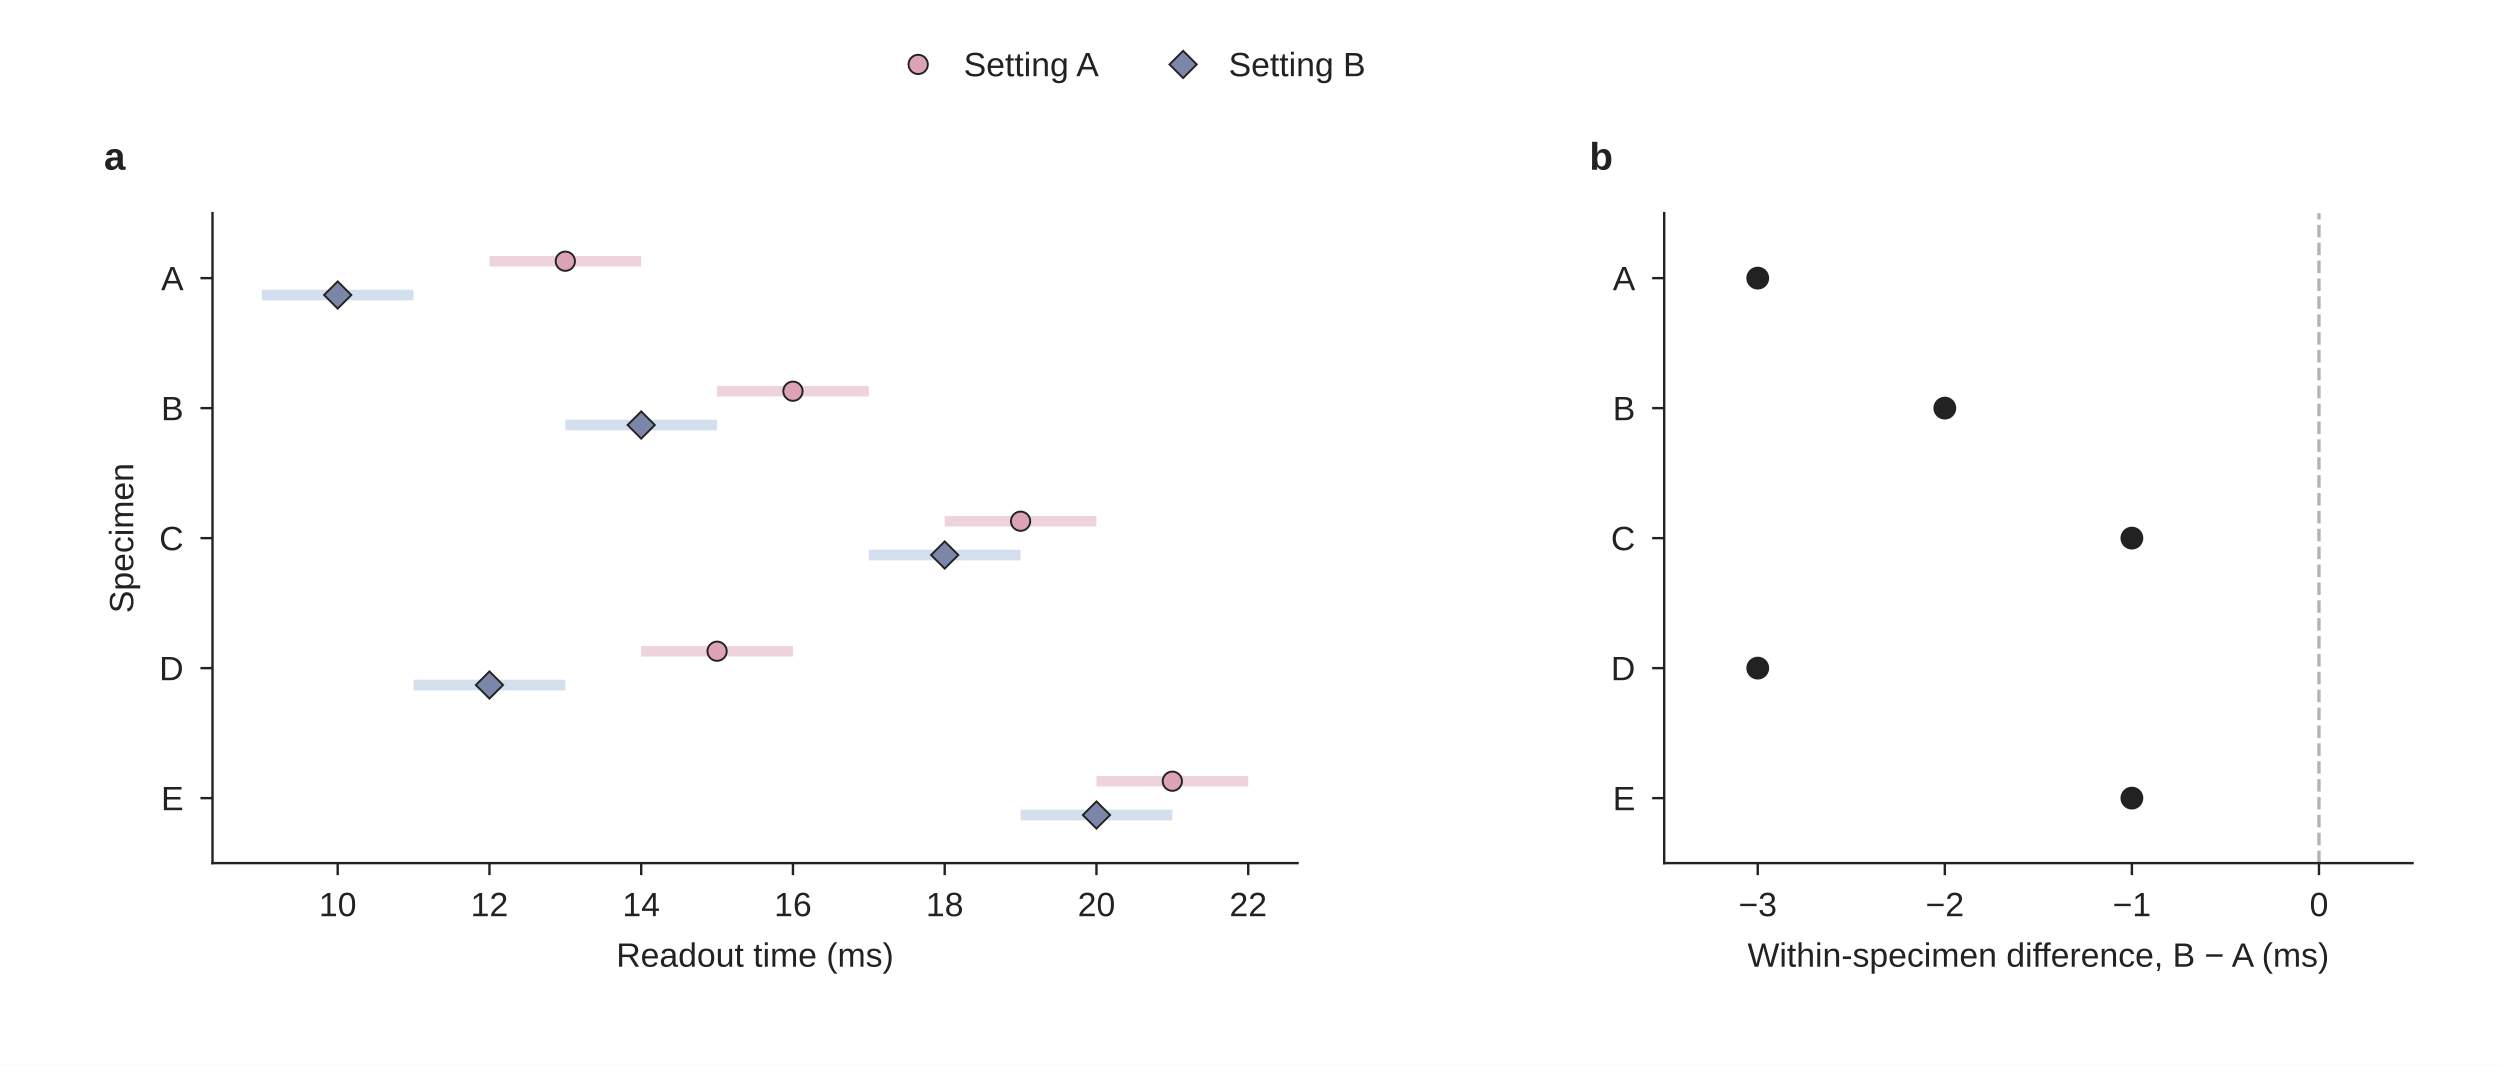
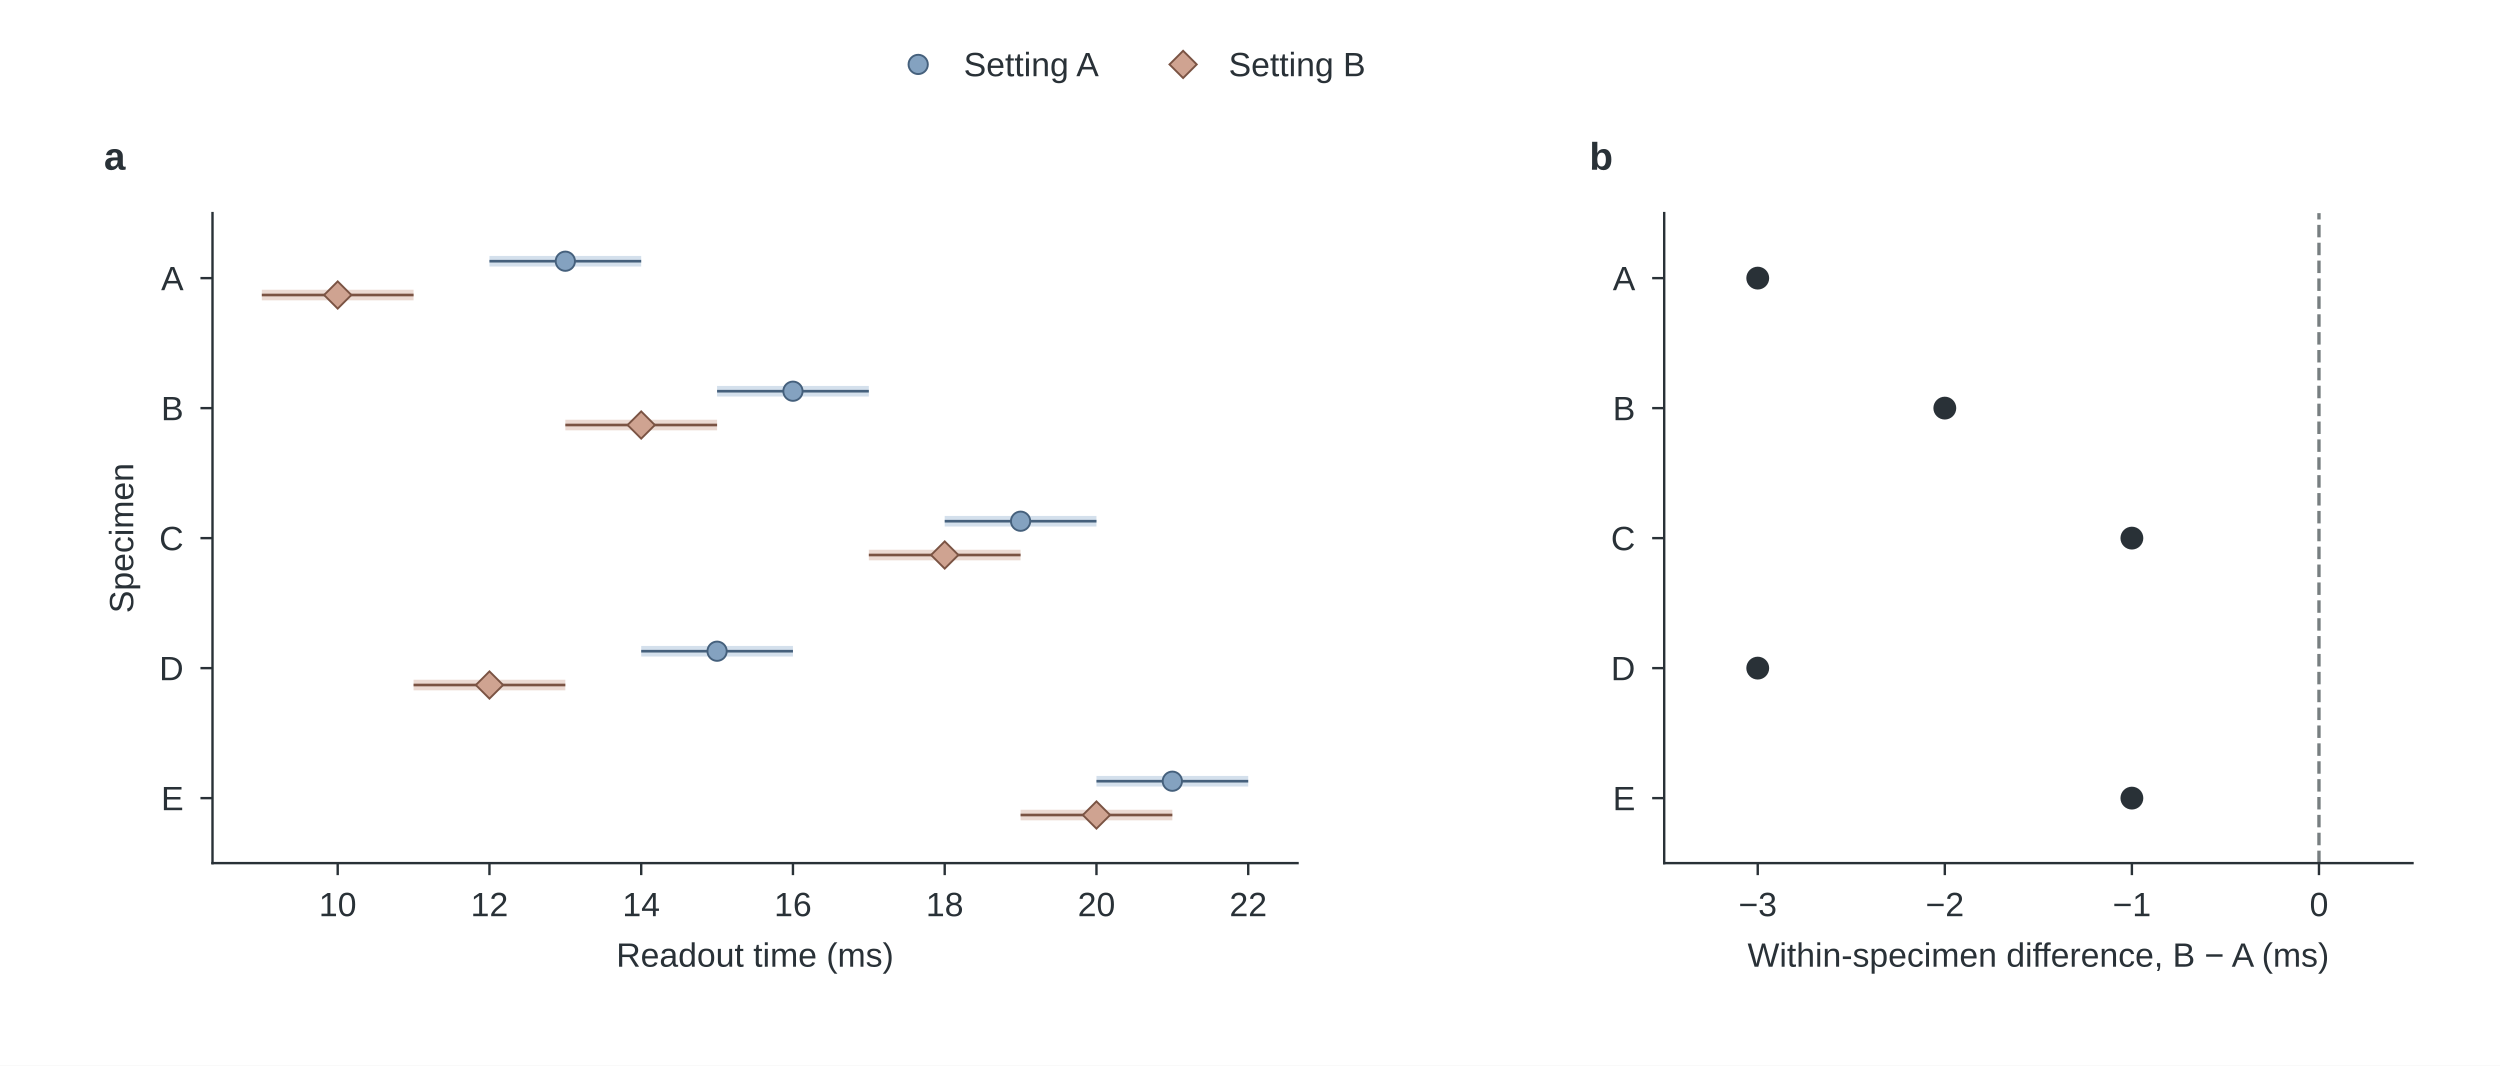
<svg xmlns="http://www.w3.org/2000/svg" xmlns:xlink="http://www.w3.org/1999/xlink" width="518.74pt" height="221.102pt" viewBox="0 0 518.74 221.102" version="1.1">
  <defs>
    <style type="text/css">*{stroke-linejoin: round; stroke-linecap: butt}</style>
  </defs>
  <g id="figure_1">
    <g id="patch_1">
-       <path d="M 0 221.102  L 518.74 221.102  L 518.74 0  L 0 0  z " style="fill: #ffffff" />
+       <path d="M 0 221.102 L 518.74 221.102 L 518.74 0 L 0 0 z " style="fill: #ffffff" />
    </g>
    <g id="axes_1">
      <g id="patch_2">
-         <path d="M 44.093 179.093  L 269.233 179.093  L 269.233 44.22  L 44.093 44.22  z " style="fill: #ffffff" />
+         <path d="M 44.093 179.093 L 269.233 179.093 L 269.233 44.22 L 44.093 44.22 z " style="fill: #ffffff" />
      </g>
      <g id="matplotlib.axis_1">
        <g id="xtick_1">
          <g id="line2d_1">
            <defs>
-               <path id="m8ebd423164" d="M 0 0  L 0 2.5  " style="stroke: #222222; stroke-width: 0.5" />
+               <path id="m0d8252f46c" d="M 0 0 L 0 2.5 " style="stroke: #293137; stroke-width: 0.5" />
            </defs>
            <g>
-               <use xlink:href="#m8ebd423164" x="70.071" y="179.093" style="fill: #222222; stroke: #222222; stroke-width: 0.5" />
+               <use xlink:href="#m0d8252f46c" x="70.071" y="179.093" style="fill: #293137; stroke: #293137; stroke-width: 0.5" />
            </g>
          </g>
          <g id="text_1">
-             <text style="fill: #222222; font: 7px 'Arial', 'Helvetica', 'DejaVu Sans', sans-serif; text-anchor: middle" x="70.071" y="190.103" transform="rotate(-0 70.07064 190.1034)">10</text>
+             <text style="fill: #293137; font: 7px 'Arial', 'Helvetica', 'DejaVu Sans', sans-serif; text-anchor: middle" x="70.071" y="190.103" transform="rotate(-0 70.07064 190.1034)">10</text>
          </g>
        </g>
        <g id="xtick_2">
          <g id="line2d_2">
            <g>
-               <use xlink:href="#m8ebd423164" x="101.559" y="179.093" style="fill: #222222; stroke: #222222; stroke-width: 0.5" />
+               <use xlink:href="#m0d8252f46c" x="101.559" y="179.093" style="fill: #293137; stroke: #293137; stroke-width: 0.5" />
            </g>
          </g>
          <g id="text_2">
-             <text style="fill: #222222; font: 7px 'Arial', 'Helvetica', 'DejaVu Sans', sans-serif; text-anchor: middle" x="101.559" y="190.103" transform="rotate(-0 101.5588 190.1034)">12</text>
+             <text style="fill: #293137; font: 7px 'Arial', 'Helvetica', 'DejaVu Sans', sans-serif; text-anchor: middle" x="101.559" y="190.103" transform="rotate(-0 101.5588 190.1034)">12</text>
          </g>
        </g>
        <g id="xtick_3">
          <g id="line2d_3">
            <g>
-               <use xlink:href="#m8ebd423164" x="133.047" y="179.093" style="fill: #222222; stroke: #222222; stroke-width: 0.5" />
+               <use xlink:href="#m0d8252f46c" x="133.047" y="179.093" style="fill: #293137; stroke: #293137; stroke-width: 0.5" />
            </g>
          </g>
          <g id="text_3">
-             <text style="fill: #222222; font: 7px 'Arial', 'Helvetica', 'DejaVu Sans', sans-serif; text-anchor: middle" x="133.047" y="190.103" transform="rotate(-0 133.0469 190.1034)">14</text>
+             <text style="fill: #293137; font: 7px 'Arial', 'Helvetica', 'DejaVu Sans', sans-serif; text-anchor: middle" x="133.047" y="190.103" transform="rotate(-0 133.0469 190.1034)">14</text>
          </g>
        </g>
        <g id="xtick_4">
          <g id="line2d_4">
            <g>
-               <use xlink:href="#m8ebd423164" x="164.535" y="179.093" style="fill: #222222; stroke: #222222; stroke-width: 0.5" />
+               <use xlink:href="#m0d8252f46c" x="164.535" y="179.093" style="fill: #293137; stroke: #293137; stroke-width: 0.5" />
            </g>
          </g>
          <g id="text_4">
-             <text style="fill: #222222; font: 7px 'Arial', 'Helvetica', 'DejaVu Sans', sans-serif; text-anchor: middle" x="164.535" y="190.103" transform="rotate(-0 164.5351 190.1034)">16</text>
+             <text style="fill: #293137; font: 7px 'Arial', 'Helvetica', 'DejaVu Sans', sans-serif; text-anchor: middle" x="164.535" y="190.103" transform="rotate(-0 164.5351 190.1034)">16</text>
          </g>
        </g>
        <g id="xtick_5">
          <g id="line2d_5">
            <g>
-               <use xlink:href="#m8ebd423164" x="196.023" y="179.093" style="fill: #222222; stroke: #222222; stroke-width: 0.5" />
+               <use xlink:href="#m0d8252f46c" x="196.023" y="179.093" style="fill: #293137; stroke: #293137; stroke-width: 0.5" />
            </g>
          </g>
          <g id="text_5">
-             <text style="fill: #222222; font: 7px 'Arial', 'Helvetica', 'DejaVu Sans', sans-serif; text-anchor: middle" x="196.023" y="190.103" transform="rotate(-0 196.0232 190.1034)">18</text>
+             <text style="fill: #293137; font: 7px 'Arial', 'Helvetica', 'DejaVu Sans', sans-serif; text-anchor: middle" x="196.023" y="190.103" transform="rotate(-0 196.0232 190.1034)">18</text>
          </g>
        </g>
        <g id="xtick_6">
          <g id="line2d_6">
            <g>
-               <use xlink:href="#m8ebd423164" x="227.511" y="179.093" style="fill: #222222; stroke: #222222; stroke-width: 0.5" />
+               <use xlink:href="#m0d8252f46c" x="227.511" y="179.093" style="fill: #293137; stroke: #293137; stroke-width: 0.5" />
            </g>
          </g>
          <g id="text_6">
-             <text style="fill: #222222; font: 7px 'Arial', 'Helvetica', 'DejaVu Sans', sans-serif; text-anchor: middle" x="227.511" y="190.103" transform="rotate(-0 227.5114 190.1034)">20</text>
+             <text style="fill: #293137; font: 7px 'Arial', 'Helvetica', 'DejaVu Sans', sans-serif; text-anchor: middle" x="227.511" y="190.103" transform="rotate(-0 227.5114 190.1034)">20</text>
          </g>
        </g>
        <g id="xtick_7">
          <g id="line2d_7">
            <g>
-               <use xlink:href="#m8ebd423164" x="259" y="179.093" style="fill: #222222; stroke: #222222; stroke-width: 0.5" />
+               <use xlink:href="#m0d8252f46c" x="259" y="179.093" style="fill: #293137; stroke: #293137; stroke-width: 0.5" />
            </g>
          </g>
          <g id="text_7">
-             <text style="fill: #222222; font: 7px 'Arial', 'Helvetica', 'DejaVu Sans', sans-serif; text-anchor: middle" x="259" y="190.103" transform="rotate(-0 258.9995 190.1034)">22</text>
+             <text style="fill: #293137; font: 7px 'Arial', 'Helvetica', 'DejaVu Sans', sans-serif; text-anchor: middle" x="259" y="190.103" transform="rotate(-0 258.9995 190.1034)">22</text>
          </g>
        </g>
        <g id="text_8">
-           <text style="fill: #222222; font: 7px 'Arial', 'Helvetica', 'DejaVu Sans', sans-serif; text-anchor: middle" x="156.663" y="200.59" transform="rotate(-0 156.6631 200.5904)">Readout time (ms)</text>
+           <text style="fill: #293137; font: 7px 'Arial', 'Helvetica', 'DejaVu Sans', sans-serif; text-anchor: middle" x="156.663" y="200.59" transform="rotate(-0 156.6631 200.5904)">Readout time (ms)</text>
        </g>
      </g>
      <g id="matplotlib.axis_2">
        <g id="ytick_1">
          <g id="line2d_8">
            <defs>
-               <path id="ma0e3fc45b9" d="M 0 0  L -2.5 0  " style="stroke: #222222; stroke-width: 0.5" />
+               <path id="m99d04519ff" d="M 0 0 L -2.5 0 " style="stroke: #293137; stroke-width: 0.5" />
            </defs>
            <g>
-               <use xlink:href="#ma0e3fc45b9" x="44.093" y="57.708" style="fill: #222222; stroke: #222222; stroke-width: 0.5" />
+               <use xlink:href="#m99d04519ff" x="44.093" y="57.708" style="fill: #293137; stroke: #293137; stroke-width: 0.5" />
            </g>
          </g>
          <g id="text_9">
-             <text style="fill: #222222; font: 7px 'Arial', 'Helvetica', 'DejaVu Sans', sans-serif; text-anchor: end" x="38.093" y="60.213" transform="rotate(-0 38.09291 60.21295)">A</text>
+             <text style="fill: #293137; font: 7px 'Arial', 'Helvetica', 'DejaVu Sans', sans-serif; text-anchor: end" x="38.093" y="60.213" transform="rotate(-0 38.09291 60.21295)">A</text>
          </g>
        </g>
        <g id="ytick_2">
          <g id="line2d_9">
            <g>
-               <use xlink:href="#ma0e3fc45b9" x="44.093" y="84.682" style="fill: #222222; stroke: #222222; stroke-width: 0.5" />
+               <use xlink:href="#m99d04519ff" x="44.093" y="84.682" style="fill: #293137; stroke: #293137; stroke-width: 0.5" />
            </g>
          </g>
          <g id="text_10">
-             <text style="fill: #222222; font: 7px 'Arial', 'Helvetica', 'DejaVu Sans', sans-serif; text-anchor: end" x="38.093" y="87.187" transform="rotate(-0 38.09291 87.18744)">B</text>
+             <text style="fill: #293137; font: 7px 'Arial', 'Helvetica', 'DejaVu Sans', sans-serif; text-anchor: end" x="38.093" y="87.187" transform="rotate(-0 38.09291 87.18744)">B</text>
          </g>
        </g>
        <g id="ytick_3">
          <g id="line2d_10">
            <g>
-               <use xlink:href="#ma0e3fc45b9" x="44.093" y="111.657" style="fill: #222222; stroke: #222222; stroke-width: 0.5" />
+               <use xlink:href="#m99d04519ff" x="44.093" y="111.657" style="fill: #293137; stroke: #293137; stroke-width: 0.5" />
            </g>
          </g>
          <g id="text_11">
-             <text style="fill: #222222; font: 7px 'Arial', 'Helvetica', 'DejaVu Sans', sans-serif; text-anchor: end" x="38.093" y="114.162" transform="rotate(-0 38.09291 114.1619)">C</text>
+             <text style="fill: #293137; font: 7px 'Arial', 'Helvetica', 'DejaVu Sans', sans-serif; text-anchor: end" x="38.093" y="114.162" transform="rotate(-0 38.09291 114.1619)">C</text>
          </g>
        </g>
        <g id="ytick_4">
          <g id="line2d_11">
            <g>
-               <use xlink:href="#ma0e3fc45b9" x="44.093" y="138.631" style="fill: #222222; stroke: #222222; stroke-width: 0.5" />
+               <use xlink:href="#m99d04519ff" x="44.093" y="138.631" style="fill: #293137; stroke: #293137; stroke-width: 0.5" />
            </g>
          </g>
          <g id="text_12">
-             <text style="fill: #222222; font: 7px 'Arial', 'Helvetica', 'DejaVu Sans', sans-serif; text-anchor: end" x="38.093" y="141.136" transform="rotate(-0 38.09291 141.1364)">D</text>
+             <text style="fill: #293137; font: 7px 'Arial', 'Helvetica', 'DejaVu Sans', sans-serif; text-anchor: end" x="38.093" y="141.136" transform="rotate(-0 38.09291 141.1364)">D</text>
          </g>
        </g>
        <g id="ytick_5">
          <g id="line2d_12">
            <g>
-               <use xlink:href="#ma0e3fc45b9" x="44.093" y="165.606" style="fill: #222222; stroke: #222222; stroke-width: 0.5" />
+               <use xlink:href="#m99d04519ff" x="44.093" y="165.606" style="fill: #293137; stroke: #293137; stroke-width: 0.5" />
            </g>
          </g>
          <g id="text_13">
-             <text style="fill: #222222; font: 7px 'Arial', 'Helvetica', 'DejaVu Sans', sans-serif; text-anchor: end" x="38.093" y="168.111" transform="rotate(-0 38.09291 168.1109)">E</text>
+             <text style="fill: #293137; font: 7px 'Arial', 'Helvetica', 'DejaVu Sans', sans-serif; text-anchor: end" x="38.093" y="168.111" transform="rotate(-0 38.09291 168.1109)">E</text>
          </g>
        </g>
        <g id="text_14">
-           <text style="fill: #222222; font: 7px 'Arial', 'Helvetica', 'DejaVu Sans', sans-serif; text-anchor: middle" x="27.646" y="111.657" transform="rotate(-90 27.64635 111.6567)">Specimen</text>
+           <text style="fill: #293137; font: 7px 'Arial', 'Helvetica', 'DejaVu Sans', sans-serif; text-anchor: middle" x="27.646" y="111.657" transform="rotate(-90 27.64635 111.6567)">Specimen</text>
        </g>
      </g>
      <g id="LineCollection_1">
-         <path d="M 101.559 54.201  L 133.047 54.201  " clip-path="url(#p70c1a0390d)" style="fill: none; stroke: #efd3dc; stroke-width: 2.2" />
+         <path d="M 101.559 54.201 L 133.047 54.201 " clip-path="url(#p70c1a0390d)" style="fill: none; stroke: #d4e0ec; stroke-width: 2.2" />
+       </g>
+       <g id="LineCollection_2">
+         <path d="M 101.559 54.201 L 133.047 54.201 " clip-path="url(#p70c1a0390d)" style="fill: none; stroke: #45607c; stroke-width: 0.55" />
      </g>
      <g id="line2d_13">
-         <path d="M 117.303 54.201  " clip-path="url(#p70c1a0390d)" style="fill: none; stroke: #dba3b5; stroke-width: 0.9; stroke-linecap: square" />
+         <path d="M 117.303 54.201 " clip-path="url(#p70c1a0390d)" style="fill: none; stroke: #84a2c0; stroke-width: 0.9; stroke-linecap: square" />
        <defs>
-           <path id="mbecfe8b291" d="M 0 2  C 0.53 2 1.039 1.789 1.414 1.414  C 1.789 1.039 2 0.53 2 0  C 2 -0.53 1.789 -1.039 1.414 -1.414  C 1.039 -1.789 0.53 -2 0 -2  C -0.53 -2 -1.039 -1.789 -1.414 -1.414  C -1.789 -1.039 -2 -0.53 -2 0  C -2 0.53 -1.789 1.039 -1.414 1.414  C -1.039 1.789 -0.53 2 0 2  z " style="stroke: #222222; stroke-width: 0.4" />
+           <path id="m803dc72d34" d="M 0 2 C 0.53 2 1.039 1.789 1.414 1.414 C 1.789 1.039 2 0.53 2 0 C 2 -0.53 1.789 -1.039 1.414 -1.414 C 1.039 -1.789 0.53 -2 0 -2 C -0.53 -2 -1.039 -1.789 -1.414 -1.414 C -1.789 -1.039 -2 -0.53 -2 0 C -2 0.53 -1.789 1.039 -1.414 1.414 C -1.039 1.789 -0.53 2 0 2 z " style="stroke: #45607c; stroke-width: 0.4" />
        </defs>
        <g clip-path="url(#p70c1a0390d)">
-           <use xlink:href="#mbecfe8b291" x="117.303" y="54.201" style="fill: #dba3b5; stroke: #222222; stroke-width: 0.4" />
-         </g>
-       </g>
-       <g id="LineCollection_2">
-         <path d="M 148.791 81.176  L 180.279 81.176  " clip-path="url(#p70c1a0390d)" style="fill: none; stroke: #efd3dc; stroke-width: 2.2" />
+           <use xlink:href="#m803dc72d34" x="117.303" y="54.201" style="fill: #84a2c0; stroke: #45607c; stroke-width: 0.4" />
+         </g>
+       </g>
+       <g id="LineCollection_3">
+         <path d="M 148.791 81.176 L 180.279 81.176 " clip-path="url(#p70c1a0390d)" style="fill: none; stroke: #d4e0ec; stroke-width: 2.2" />
+       </g>
+       <g id="LineCollection_4">
+         <path d="M 148.791 81.176 L 180.279 81.176 " clip-path="url(#p70c1a0390d)" style="fill: none; stroke: #45607c; stroke-width: 0.55" />
      </g>
      <g id="line2d_14">
-         <path d="M 164.535 81.176  " clip-path="url(#p70c1a0390d)" style="fill: none; stroke: #dba3b5; stroke-width: 0.9; stroke-linecap: square" />
-         <g clip-path="url(#p70c1a0390d)">
-           <use xlink:href="#mbecfe8b291" x="164.535" y="81.176" style="fill: #dba3b5; stroke: #222222; stroke-width: 0.4" />
-         </g>
-       </g>
-       <g id="LineCollection_3">
-         <path d="M 196.023 108.15  L 227.511 108.15  " clip-path="url(#p70c1a0390d)" style="fill: none; stroke: #efd3dc; stroke-width: 2.2" />
+         <path d="M 164.535 81.176 " clip-path="url(#p70c1a0390d)" style="fill: none; stroke: #84a2c0; stroke-width: 0.9; stroke-linecap: square" />
+         <g clip-path="url(#p70c1a0390d)">
+           <use xlink:href="#m803dc72d34" x="164.535" y="81.176" style="fill: #84a2c0; stroke: #45607c; stroke-width: 0.4" />
+         </g>
+       </g>
+       <g id="LineCollection_5">
+         <path d="M 196.023 108.15 L 227.511 108.15 " clip-path="url(#p70c1a0390d)" style="fill: none; stroke: #d4e0ec; stroke-width: 2.2" />
+       </g>
+       <g id="LineCollection_6">
+         <path d="M 196.023 108.15 L 227.511 108.15 " clip-path="url(#p70c1a0390d)" style="fill: none; stroke: #45607c; stroke-width: 0.55" />
      </g>
      <g id="line2d_15">
-         <path d="M 211.767 108.15  " clip-path="url(#p70c1a0390d)" style="fill: none; stroke: #dba3b5; stroke-width: 0.9; stroke-linecap: square" />
-         <g clip-path="url(#p70c1a0390d)">
-           <use xlink:href="#mbecfe8b291" x="211.767" y="108.15" style="fill: #dba3b5; stroke: #222222; stroke-width: 0.4" />
-         </g>
-       </g>
-       <g id="LineCollection_4">
-         <path d="M 133.047 135.124  L 164.535 135.124  " clip-path="url(#p70c1a0390d)" style="fill: none; stroke: #efd3dc; stroke-width: 2.2" />
+         <path d="M 211.767 108.15 " clip-path="url(#p70c1a0390d)" style="fill: none; stroke: #84a2c0; stroke-width: 0.9; stroke-linecap: square" />
+         <g clip-path="url(#p70c1a0390d)">
+           <use xlink:href="#m803dc72d34" x="211.767" y="108.15" style="fill: #84a2c0; stroke: #45607c; stroke-width: 0.4" />
+         </g>
+       </g>
+       <g id="LineCollection_7">
+         <path d="M 133.047 135.124 L 164.535 135.124 " clip-path="url(#p70c1a0390d)" style="fill: none; stroke: #d4e0ec; stroke-width: 2.2" />
+       </g>
+       <g id="LineCollection_8">
+         <path d="M 133.047 135.124 L 164.535 135.124 " clip-path="url(#p70c1a0390d)" style="fill: none; stroke: #45607c; stroke-width: 0.55" />
      </g>
      <g id="line2d_16">
-         <path d="M 148.791 135.124  " clip-path="url(#p70c1a0390d)" style="fill: none; stroke: #dba3b5; stroke-width: 0.9; stroke-linecap: square" />
-         <g clip-path="url(#p70c1a0390d)">
-           <use xlink:href="#mbecfe8b291" x="148.791" y="135.124" style="fill: #dba3b5; stroke: #222222; stroke-width: 0.4" />
-         </g>
-       </g>
-       <g id="LineCollection_5">
-         <path d="M 227.511 162.099  L 259 162.099  " clip-path="url(#p70c1a0390d)" style="fill: none; stroke: #efd3dc; stroke-width: 2.2" />
+         <path d="M 148.791 135.124 " clip-path="url(#p70c1a0390d)" style="fill: none; stroke: #84a2c0; stroke-width: 0.9; stroke-linecap: square" />
+         <g clip-path="url(#p70c1a0390d)">
+           <use xlink:href="#m803dc72d34" x="148.791" y="135.124" style="fill: #84a2c0; stroke: #45607c; stroke-width: 0.4" />
+         </g>
+       </g>
+       <g id="LineCollection_9">
+         <path d="M 227.511 162.099 L 259 162.099 " clip-path="url(#p70c1a0390d)" style="fill: none; stroke: #d4e0ec; stroke-width: 2.2" />
+       </g>
+       <g id="LineCollection_10">
+         <path d="M 227.511 162.099 L 259 162.099 " clip-path="url(#p70c1a0390d)" style="fill: none; stroke: #45607c; stroke-width: 0.55" />
      </g>
      <g id="line2d_17">
-         <path d="M 243.255 162.099  " clip-path="url(#p70c1a0390d)" style="fill: none; stroke: #dba3b5; stroke-width: 0.9; stroke-linecap: square" />
-         <g clip-path="url(#p70c1a0390d)">
-           <use xlink:href="#mbecfe8b291" x="243.255" y="162.099" style="fill: #dba3b5; stroke: #222222; stroke-width: 0.4" />
-         </g>
-       </g>
-       <g id="LineCollection_6">
-         <path d="M 54.327 61.214  L 85.815 61.214  " clip-path="url(#p70c1a0390d)" style="fill: none; stroke: #d3dfec; stroke-width: 2.2" />
+         <path d="M 243.255 162.099 " clip-path="url(#p70c1a0390d)" style="fill: none; stroke: #84a2c0; stroke-width: 0.9; stroke-linecap: square" />
+         <g clip-path="url(#p70c1a0390d)">
+           <use xlink:href="#m803dc72d34" x="243.255" y="162.099" style="fill: #84a2c0; stroke: #45607c; stroke-width: 0.4" />
+         </g>
+       </g>
+       <g id="LineCollection_11">
+         <path d="M 54.327 61.214 L 85.815 61.214 " clip-path="url(#p70c1a0390d)" style="fill: none; stroke: #ebdad3; stroke-width: 2.2" />
+       </g>
+       <g id="LineCollection_12">
+         <path d="M 54.327 61.214 L 85.815 61.214 " clip-path="url(#p70c1a0390d)" style="fill: none; stroke: #7a5343; stroke-width: 0.55" />
      </g>
      <g id="line2d_18">
-         <path d="M 70.071 61.214  " clip-path="url(#p70c1a0390d)" style="fill: none; stroke: #7c86a8; stroke-width: 0.9; stroke-linecap: square" />
+         <path d="M 70.071 61.214 " clip-path="url(#p70c1a0390d)" style="fill: none; stroke: #cfa391; stroke-width: 0.9; stroke-linecap: square" />
        <defs>
-           <path id="mff7ec8f276" d="M -0 2.828  L 2.828 0  L 0 -2.828  L -2.828 -0  z " style="stroke: #222222; stroke-width: 0.4; stroke-linejoin: miter" />
+           <path id="m3350e1c619" d="M -0 2.828 L 2.828 0 L 0 -2.828 L -2.828 -0 z " style="stroke: #7a5343; stroke-width: 0.4; stroke-linejoin: miter" />
        </defs>
        <g clip-path="url(#p70c1a0390d)">
-           <use xlink:href="#mff7ec8f276" x="70.071" y="61.214" style="fill: #7c86a8; stroke: #222222; stroke-width: 0.4; stroke-linejoin: miter" />
-         </g>
-       </g>
-       <g id="LineCollection_7">
-         <path d="M 117.303 88.189  L 148.791 88.189  " clip-path="url(#p70c1a0390d)" style="fill: none; stroke: #d3dfec; stroke-width: 2.2" />
+           <use xlink:href="#m3350e1c619" x="70.071" y="61.214" style="fill: #cfa391; stroke: #7a5343; stroke-width: 0.4; stroke-linejoin: miter" />
+         </g>
+       </g>
+       <g id="LineCollection_13">
+         <path d="M 117.303 88.189 L 148.791 88.189 " clip-path="url(#p70c1a0390d)" style="fill: none; stroke: #ebdad3; stroke-width: 2.2" />
+       </g>
+       <g id="LineCollection_14">
+         <path d="M 117.303 88.189 L 148.791 88.189 " clip-path="url(#p70c1a0390d)" style="fill: none; stroke: #7a5343; stroke-width: 0.55" />
      </g>
      <g id="line2d_19">
-         <path d="M 133.047 88.189  " clip-path="url(#p70c1a0390d)" style="fill: none; stroke: #7c86a8; stroke-width: 0.9; stroke-linecap: square" />
-         <g clip-path="url(#p70c1a0390d)">
-           <use xlink:href="#mff7ec8f276" x="133.047" y="88.189" style="fill: #7c86a8; stroke: #222222; stroke-width: 0.4; stroke-linejoin: miter" />
-         </g>
-       </g>
-       <g id="LineCollection_8">
-         <path d="M 180.279 115.163  L 211.767 115.163  " clip-path="url(#p70c1a0390d)" style="fill: none; stroke: #d3dfec; stroke-width: 2.2" />
+         <path d="M 133.047 88.189 " clip-path="url(#p70c1a0390d)" style="fill: none; stroke: #cfa391; stroke-width: 0.9; stroke-linecap: square" />
+         <g clip-path="url(#p70c1a0390d)">
+           <use xlink:href="#m3350e1c619" x="133.047" y="88.189" style="fill: #cfa391; stroke: #7a5343; stroke-width: 0.4; stroke-linejoin: miter" />
+         </g>
+       </g>
+       <g id="LineCollection_15">
+         <path d="M 180.279 115.163 L 211.767 115.163 " clip-path="url(#p70c1a0390d)" style="fill: none; stroke: #ebdad3; stroke-width: 2.2" />
+       </g>
+       <g id="LineCollection_16">
+         <path d="M 180.279 115.163 L 211.767 115.163 " clip-path="url(#p70c1a0390d)" style="fill: none; stroke: #7a5343; stroke-width: 0.55" />
      </g>
      <g id="line2d_20">
-         <path d="M 196.023 115.163  " clip-path="url(#p70c1a0390d)" style="fill: none; stroke: #7c86a8; stroke-width: 0.9; stroke-linecap: square" />
-         <g clip-path="url(#p70c1a0390d)">
-           <use xlink:href="#mff7ec8f276" x="196.023" y="115.163" style="fill: #7c86a8; stroke: #222222; stroke-width: 0.4; stroke-linejoin: miter" />
-         </g>
-       </g>
-       <g id="LineCollection_9">
-         <path d="M 85.815 142.138  L 117.303 142.138  " clip-path="url(#p70c1a0390d)" style="fill: none; stroke: #d3dfec; stroke-width: 2.2" />
+         <path d="M 196.023 115.163 " clip-path="url(#p70c1a0390d)" style="fill: none; stroke: #cfa391; stroke-width: 0.9; stroke-linecap: square" />
+         <g clip-path="url(#p70c1a0390d)">
+           <use xlink:href="#m3350e1c619" x="196.023" y="115.163" style="fill: #cfa391; stroke: #7a5343; stroke-width: 0.4; stroke-linejoin: miter" />
+         </g>
+       </g>
+       <g id="LineCollection_17">
+         <path d="M 85.815 142.138 L 117.303 142.138 " clip-path="url(#p70c1a0390d)" style="fill: none; stroke: #ebdad3; stroke-width: 2.2" />
+       </g>
+       <g id="LineCollection_18">
+         <path d="M 85.815 142.138 L 117.303 142.138 " clip-path="url(#p70c1a0390d)" style="fill: none; stroke: #7a5343; stroke-width: 0.55" />
      </g>
      <g id="line2d_21">
-         <path d="M 101.559 142.138  " clip-path="url(#p70c1a0390d)" style="fill: none; stroke: #7c86a8; stroke-width: 0.9; stroke-linecap: square" />
-         <g clip-path="url(#p70c1a0390d)">
-           <use xlink:href="#mff7ec8f276" x="101.559" y="142.138" style="fill: #7c86a8; stroke: #222222; stroke-width: 0.4; stroke-linejoin: miter" />
-         </g>
-       </g>
-       <g id="LineCollection_10">
-         <path d="M 211.767 169.112  L 243.255 169.112  " clip-path="url(#p70c1a0390d)" style="fill: none; stroke: #d3dfec; stroke-width: 2.2" />
+         <path d="M 101.559 142.138 " clip-path="url(#p70c1a0390d)" style="fill: none; stroke: #cfa391; stroke-width: 0.9; stroke-linecap: square" />
+         <g clip-path="url(#p70c1a0390d)">
+           <use xlink:href="#m3350e1c619" x="101.559" y="142.138" style="fill: #cfa391; stroke: #7a5343; stroke-width: 0.4; stroke-linejoin: miter" />
+         </g>
+       </g>
+       <g id="LineCollection_19">
+         <path d="M 211.767 169.112 L 243.255 169.112 " clip-path="url(#p70c1a0390d)" style="fill: none; stroke: #ebdad3; stroke-width: 2.2" />
+       </g>
+       <g id="LineCollection_20">
+         <path d="M 211.767 169.112 L 243.255 169.112 " clip-path="url(#p70c1a0390d)" style="fill: none; stroke: #7a5343; stroke-width: 0.55" />
      </g>
      <g id="line2d_22">
-         <path d="M 227.511 169.112  " clip-path="url(#p70c1a0390d)" style="fill: none; stroke: #7c86a8; stroke-width: 0.9; stroke-linecap: square" />
-         <g clip-path="url(#p70c1a0390d)">
-           <use xlink:href="#mff7ec8f276" x="227.511" y="169.112" style="fill: #7c86a8; stroke: #222222; stroke-width: 0.4; stroke-linejoin: miter" />
+         <path d="M 227.511 169.112 " clip-path="url(#p70c1a0390d)" style="fill: none; stroke: #cfa391; stroke-width: 0.9; stroke-linecap: square" />
+         <g clip-path="url(#p70c1a0390d)">
+           <use xlink:href="#m3350e1c619" x="227.511" y="169.112" style="fill: #cfa391; stroke: #7a5343; stroke-width: 0.4; stroke-linejoin: miter" />
        </g>
      </g>
      <g id="patch_3">
-         <path d="M 44.093 179.093  L 44.093 44.22  " style="fill: none; stroke: #222222; stroke-width: 0.5; stroke-linejoin: miter; stroke-linecap: square" />
+         <path d="M 44.093 179.093 L 44.093 44.22 " style="fill: none; stroke: #293137; stroke-width: 0.5; stroke-linejoin: miter; stroke-linecap: square" />
      </g>
      <g id="patch_4">
-         <path d="M 44.093 179.093  L 269.233 179.093  " style="fill: none; stroke: #222222; stroke-width: 0.5; stroke-linejoin: miter; stroke-linecap: square" />
+         <path d="M 44.093 179.093 L 269.233 179.093 " style="fill: none; stroke: #293137; stroke-width: 0.5; stroke-linejoin: miter; stroke-linecap: square" />
      </g>
      <g id="text_15">
-         <text style="fill: #222222; font: 700 8px 'Arial', 'Helvetica', 'DejaVu Sans', sans-serif; text-anchor: start" x="21.579" y="35.224" transform="rotate(-0 21.57888 35.22374)">a</text>
+         <text style="fill: #293137; font: 700 8px 'Arial', 'Helvetica', 'DejaVu Sans', sans-serif; text-anchor: start" x="21.579" y="35.224" transform="rotate(-0 21.57888 35.22374)">a</text>
      </g>
    </g>
    <g id="axes_2">
      <g id="patch_5">
-         <path d="M 345.315 179.093  L 500.584 179.093  L 500.584 44.22  L 345.315 44.22  z " style="fill: #ffffff" />
+         <path d="M 345.315 179.093 L 500.584 179.093 L 500.584 44.22 L 345.315 44.22 z " style="fill: #ffffff" />
      </g>
      <g id="line2d_23">
-         <path d="M 481.176 179.093  L 481.176 44.22  " clip-path="url(#p64cde626b7)" style="fill: none; stroke-dasharray: 2.59,1.12; stroke-dashoffset: 0; stroke: #b3b3b3; stroke-width: 0.7" />
+         <path d="M 481.176 179.093 L 481.176 44.22 " clip-path="url(#p64cde626b7)" style="fill: none; stroke-dasharray: 2.59,1.12; stroke-dashoffset: 0; stroke: #777e80; stroke-width: 0.7" />
      </g>
      <g id="PathCollection_1">
        <defs>
-           <path id="mc54d27b6b5" d="M 0 1.871  C 0.496 1.871 0.972 1.674 1.323 1.323  C 1.674 0.972 1.871 0.496 1.871 0  C 1.871 -0.496 1.674 -0.972 1.323 -1.323  C 0.972 -1.674 0.496 -1.871 0 -1.871  C -0.496 -1.871 -0.972 -1.674 -1.323 -1.323  C -1.674 -0.972 -1.871 -0.496 -1.871 0  C -1.871 0.496 -1.674 0.972 -1.323 1.323  C -0.972 1.674 -0.496 1.871 0 1.871  z " style="stroke: #222222" />
+           <path id="ma46edd3f11" d="M 0 1.871 C 0.496 1.871 0.972 1.674 1.323 1.323 C 1.674 0.972 1.871 0.496 1.871 0 C 1.871 -0.496 1.674 -0.972 1.323 -1.323 C 0.972 -1.674 0.496 -1.871 0 -1.871 C -0.496 -1.871 -0.972 -1.674 -1.323 -1.323 C -1.674 -0.972 -1.871 -0.496 -1.871 0 C -1.871 0.496 -1.674 0.972 -1.323 1.323 C -0.972 1.674 -0.496 1.871 0 1.871 z " style="stroke: #293137" />
        </defs>
        <g clip-path="url(#p64cde626b7)">
-           <use xlink:href="#mc54d27b6b5" x="364.724" y="57.708" style="fill: #222222; stroke: #222222" />
-           <use xlink:href="#mc54d27b6b5" x="403.541" y="84.682" style="fill: #222222; stroke: #222222" />
-           <use xlink:href="#mc54d27b6b5" x="442.358" y="111.657" style="fill: #222222; stroke: #222222" />
-           <use xlink:href="#mc54d27b6b5" x="364.724" y="138.631" style="fill: #222222; stroke: #222222" />
-           <use xlink:href="#mc54d27b6b5" x="442.358" y="165.606" style="fill: #222222; stroke: #222222" />
+           <use xlink:href="#ma46edd3f11" x="364.724" y="57.708" style="fill: #293137; stroke: #293137" />
+           <use xlink:href="#ma46edd3f11" x="403.541" y="84.682" style="fill: #293137; stroke: #293137" />
+           <use xlink:href="#ma46edd3f11" x="442.358" y="111.657" style="fill: #293137; stroke: #293137" />
+           <use xlink:href="#ma46edd3f11" x="364.724" y="138.631" style="fill: #293137; stroke: #293137" />
+           <use xlink:href="#ma46edd3f11" x="442.358" y="165.606" style="fill: #293137; stroke: #293137" />
        </g>
      </g>
      <g id="matplotlib.axis_3">
        <g id="xtick_8">
          <g id="line2d_24">
            <g>
-               <use xlink:href="#m8ebd423164" x="364.724" y="179.093" style="fill: #222222; stroke: #222222; stroke-width: 0.5" />
+               <use xlink:href="#m0d8252f46c" x="364.724" y="179.093" style="fill: #293137; stroke: #293137; stroke-width: 0.5" />
            </g>
          </g>
          <g id="text_16">
-             <text style="fill: #222222; font: 7px 'Arial', 'Helvetica', 'DejaVu Sans', sans-serif; text-anchor: middle" x="364.724" y="190.103" transform="rotate(-0 364.7237 190.1034)">−3</text>
+             <text style="fill: #293137; font: 7px 'Arial', 'Helvetica', 'DejaVu Sans', sans-serif; text-anchor: middle" x="364.724" y="190.103" transform="rotate(-0 364.7237 190.1034)">−3</text>
          </g>
        </g>
        <g id="xtick_9">
          <g id="line2d_25">
            <g>
-               <use xlink:href="#m8ebd423164" x="403.541" y="179.093" style="fill: #222222; stroke: #222222; stroke-width: 0.5" />
+               <use xlink:href="#m0d8252f46c" x="403.541" y="179.093" style="fill: #293137; stroke: #293137; stroke-width: 0.5" />
            </g>
          </g>
          <g id="text_17">
-             <text style="fill: #222222; font: 7px 'Arial', 'Helvetica', 'DejaVu Sans', sans-serif; text-anchor: middle" x="403.541" y="190.103" transform="rotate(-0 403.541 190.1034)">−2</text>
+             <text style="fill: #293137; font: 7px 'Arial', 'Helvetica', 'DejaVu Sans', sans-serif; text-anchor: middle" x="403.541" y="190.103" transform="rotate(-0 403.541 190.1034)">−2</text>
          </g>
        </g>
        <g id="xtick_10">
          <g id="line2d_26">
            <g>
-               <use xlink:href="#m8ebd423164" x="442.358" y="179.093" style="fill: #222222; stroke: #222222; stroke-width: 0.5" />
+               <use xlink:href="#m0d8252f46c" x="442.358" y="179.093" style="fill: #293137; stroke: #293137; stroke-width: 0.5" />
            </g>
          </g>
          <g id="text_18">
-             <text style="fill: #222222; font: 7px 'Arial', 'Helvetica', 'DejaVu Sans', sans-serif; text-anchor: middle" x="442.358" y="190.103" transform="rotate(-0 442.3583 190.1034)">−1</text>
+             <text style="fill: #293137; font: 7px 'Arial', 'Helvetica', 'DejaVu Sans', sans-serif; text-anchor: middle" x="442.358" y="190.103" transform="rotate(-0 442.3583 190.1034)">−1</text>
          </g>
        </g>
        <g id="xtick_11">
          <g id="line2d_27">
            <g>
-               <use xlink:href="#m8ebd423164" x="481.176" y="179.093" style="fill: #222222; stroke: #222222; stroke-width: 0.5" />
+               <use xlink:href="#m0d8252f46c" x="481.176" y="179.093" style="fill: #293137; stroke: #293137; stroke-width: 0.5" />
            </g>
          </g>
          <g id="text_19">
-             <text style="fill: #222222; font: 7px 'Arial', 'Helvetica', 'DejaVu Sans', sans-serif; text-anchor: middle" x="481.176" y="190.103" transform="rotate(-0 481.1756 190.1034)">0</text>
+             <text style="fill: #293137; font: 7px 'Arial', 'Helvetica', 'DejaVu Sans', sans-serif; text-anchor: middle" x="481.176" y="190.103" transform="rotate(-0 481.1756 190.1034)">0</text>
          </g>
        </g>
        <g id="text_20">
-           <text style="fill: #222222; font: 7px 'Arial', 'Helvetica', 'DejaVu Sans', sans-serif; text-anchor: middle" x="422.95" y="200.59" transform="rotate(-0 422.9497 200.5904)">Within-specimen difference, B − A (ms)</text>
+           <text style="fill: #293137; font: 7px 'Arial', 'Helvetica', 'DejaVu Sans', sans-serif; text-anchor: middle" x="422.95" y="200.59" transform="rotate(-0 422.9497 200.5904)">Within-specimen difference, B − A (ms)</text>
        </g>
      </g>
      <g id="matplotlib.axis_4">
        <g id="ytick_6">
          <g id="line2d_28">
            <g>
-               <use xlink:href="#ma0e3fc45b9" x="345.315" y="57.708" style="fill: #222222; stroke: #222222; stroke-width: 0.5" />
+               <use xlink:href="#m99d04519ff" x="345.315" y="57.708" style="fill: #293137; stroke: #293137; stroke-width: 0.5" />
            </g>
          </g>
          <g id="text_21">
-             <text style="fill: #222222; font: 7px 'Arial', 'Helvetica', 'DejaVu Sans', sans-serif; text-anchor: end" x="339.315" y="60.213" transform="rotate(-0 339.3151 60.21295)">A</text>
+             <text style="fill: #293137; font: 7px 'Arial', 'Helvetica', 'DejaVu Sans', sans-serif; text-anchor: end" x="339.315" y="60.213" transform="rotate(-0 339.3151 60.21295)">A</text>
          </g>
        </g>
        <g id="ytick_7">
          <g id="line2d_29">
            <g>
-               <use xlink:href="#ma0e3fc45b9" x="345.315" y="84.682" style="fill: #222222; stroke: #222222; stroke-width: 0.5" />
+               <use xlink:href="#m99d04519ff" x="345.315" y="84.682" style="fill: #293137; stroke: #293137; stroke-width: 0.5" />
            </g>
          </g>
          <g id="text_22">
-             <text style="fill: #222222; font: 7px 'Arial', 'Helvetica', 'DejaVu Sans', sans-serif; text-anchor: end" x="339.315" y="87.187" transform="rotate(-0 339.3151 87.18744)">B</text>
+             <text style="fill: #293137; font: 7px 'Arial', 'Helvetica', 'DejaVu Sans', sans-serif; text-anchor: end" x="339.315" y="87.187" transform="rotate(-0 339.3151 87.18744)">B</text>
          </g>
        </g>
        <g id="ytick_8">
          <g id="line2d_30">
            <g>
-               <use xlink:href="#ma0e3fc45b9" x="345.315" y="111.657" style="fill: #222222; stroke: #222222; stroke-width: 0.5" />
+               <use xlink:href="#m99d04519ff" x="345.315" y="111.657" style="fill: #293137; stroke: #293137; stroke-width: 0.5" />
            </g>
          </g>
          <g id="text_23">
-             <text style="fill: #222222; font: 7px 'Arial', 'Helvetica', 'DejaVu Sans', sans-serif; text-anchor: end" x="339.315" y="114.162" transform="rotate(-0 339.3151 114.1619)">C</text>
+             <text style="fill: #293137; font: 7px 'Arial', 'Helvetica', 'DejaVu Sans', sans-serif; text-anchor: end" x="339.315" y="114.162" transform="rotate(-0 339.3151 114.1619)">C</text>
          </g>
        </g>
        <g id="ytick_9">
          <g id="line2d_31">
            <g>
-               <use xlink:href="#ma0e3fc45b9" x="345.315" y="138.631" style="fill: #222222; stroke: #222222; stroke-width: 0.5" />
+               <use xlink:href="#m99d04519ff" x="345.315" y="138.631" style="fill: #293137; stroke: #293137; stroke-width: 0.5" />
            </g>
          </g>
          <g id="text_24">
-             <text style="fill: #222222; font: 7px 'Arial', 'Helvetica', 'DejaVu Sans', sans-serif; text-anchor: end" x="339.315" y="141.136" transform="rotate(-0 339.3151 141.1364)">D</text>
+             <text style="fill: #293137; font: 7px 'Arial', 'Helvetica', 'DejaVu Sans', sans-serif; text-anchor: end" x="339.315" y="141.136" transform="rotate(-0 339.3151 141.1364)">D</text>
          </g>
        </g>
        <g id="ytick_10">
          <g id="line2d_32">
            <g>
-               <use xlink:href="#ma0e3fc45b9" x="345.315" y="165.606" style="fill: #222222; stroke: #222222; stroke-width: 0.5" />
+               <use xlink:href="#m99d04519ff" x="345.315" y="165.606" style="fill: #293137; stroke: #293137; stroke-width: 0.5" />
            </g>
          </g>
          <g id="text_25">
-             <text style="fill: #222222; font: 7px 'Arial', 'Helvetica', 'DejaVu Sans', sans-serif; text-anchor: end" x="339.315" y="168.111" transform="rotate(-0 339.3151 168.1109)">E</text>
+             <text style="fill: #293137; font: 7px 'Arial', 'Helvetica', 'DejaVu Sans', sans-serif; text-anchor: end" x="339.315" y="168.111" transform="rotate(-0 339.3151 168.1109)">E</text>
          </g>
        </g>
      </g>
      <g id="patch_6">
-         <path d="M 345.315 179.093  L 345.315 44.22  " style="fill: none; stroke: #222222; stroke-width: 0.5; stroke-linejoin: miter; stroke-linecap: square" />
+         <path d="M 345.315 179.093 L 345.315 44.22 " style="fill: none; stroke: #293137; stroke-width: 0.5; stroke-linejoin: miter; stroke-linecap: square" />
      </g>
      <g id="patch_7">
-         <path d="M 345.315 179.093  L 500.584 179.093  " style="fill: none; stroke: #222222; stroke-width: 0.5; stroke-linejoin: miter; stroke-linecap: square" />
+         <path d="M 345.315 179.093 L 500.584 179.093 " style="fill: none; stroke: #293137; stroke-width: 0.5; stroke-linejoin: miter; stroke-linecap: square" />
      </g>
      <g id="text_26">
-         <text style="fill: #222222; font: 700 8px 'Arial', 'Helvetica', 'DejaVu Sans', sans-serif; text-anchor: start" x="329.788" y="35.224" transform="rotate(-0 329.7882 35.22374)">b</text>
+         <text style="fill: #293137; font: 700 8px 'Arial', 'Helvetica', 'DejaVu Sans', sans-serif; text-anchor: start" x="329.788" y="35.224" transform="rotate(-0 329.7882 35.22374)">b</text>
      </g>
    </g>
    <g id="legend_1">
      <g id="line2d_33">
        <g>
-           <use xlink:href="#mbecfe8b291" x="190.52" y="13.368" style="fill: #dba3b5; stroke: #222222; stroke-width: 0.4" />
+           <use xlink:href="#m803dc72d34" x="190.52" y="13.368" style="fill: #84a2c0; stroke: #45607c; stroke-width: 0.4" />
        </g>
      </g>
      <g id="text_27">
-         <text style="fill: #222222; font: 7px 'Arial', 'Helvetica', 'DejaVu Sans', sans-serif; text-anchor: start" x="199.97" y="15.818" transform="rotate(-0 199.9698 15.81783)">Setting A</text>
+         <text style="fill: #293137; font: 7px 'Arial', 'Helvetica', 'DejaVu Sans', sans-serif; text-anchor: start" x="199.97" y="15.818" transform="rotate(-0 199.9698 15.81783)">Setting A</text>
      </g>
      <g id="line2d_34">
        <g>
-           <use xlink:href="#mff7ec8f276" x="245.491" y="13.368" style="fill: #7c86a8; stroke: #222222; stroke-width: 0.4; stroke-linejoin: miter" />
+           <use xlink:href="#m3350e1c619" x="245.491" y="13.368" style="fill: #cfa391; stroke: #7a5343; stroke-width: 0.4; stroke-linejoin: miter" />
        </g>
      </g>
      <g id="text_28">
-         <text style="fill: #222222; font: 7px 'Arial', 'Helvetica', 'DejaVu Sans', sans-serif; text-anchor: start" x="254.941" y="15.818" transform="rotate(-0 254.9406 15.81783)">Setting B</text>
+         <text style="fill: #293137; font: 7px 'Arial', 'Helvetica', 'DejaVu Sans', sans-serif; text-anchor: start" x="254.941" y="15.818" transform="rotate(-0 254.9406 15.81783)">Setting B</text>
      </g>
    </g>
  </g>
  <defs>
    <clipPath id="p70c1a0390d">
      <rect x="44.093" y="44.22" width="225.14" height="134.872" />
    </clipPath>
    <clipPath id="p64cde626b7">
      <rect x="345.315" y="44.22" width="155.269" height="134.872" />
    </clipPath>
  </defs>
</svg>
